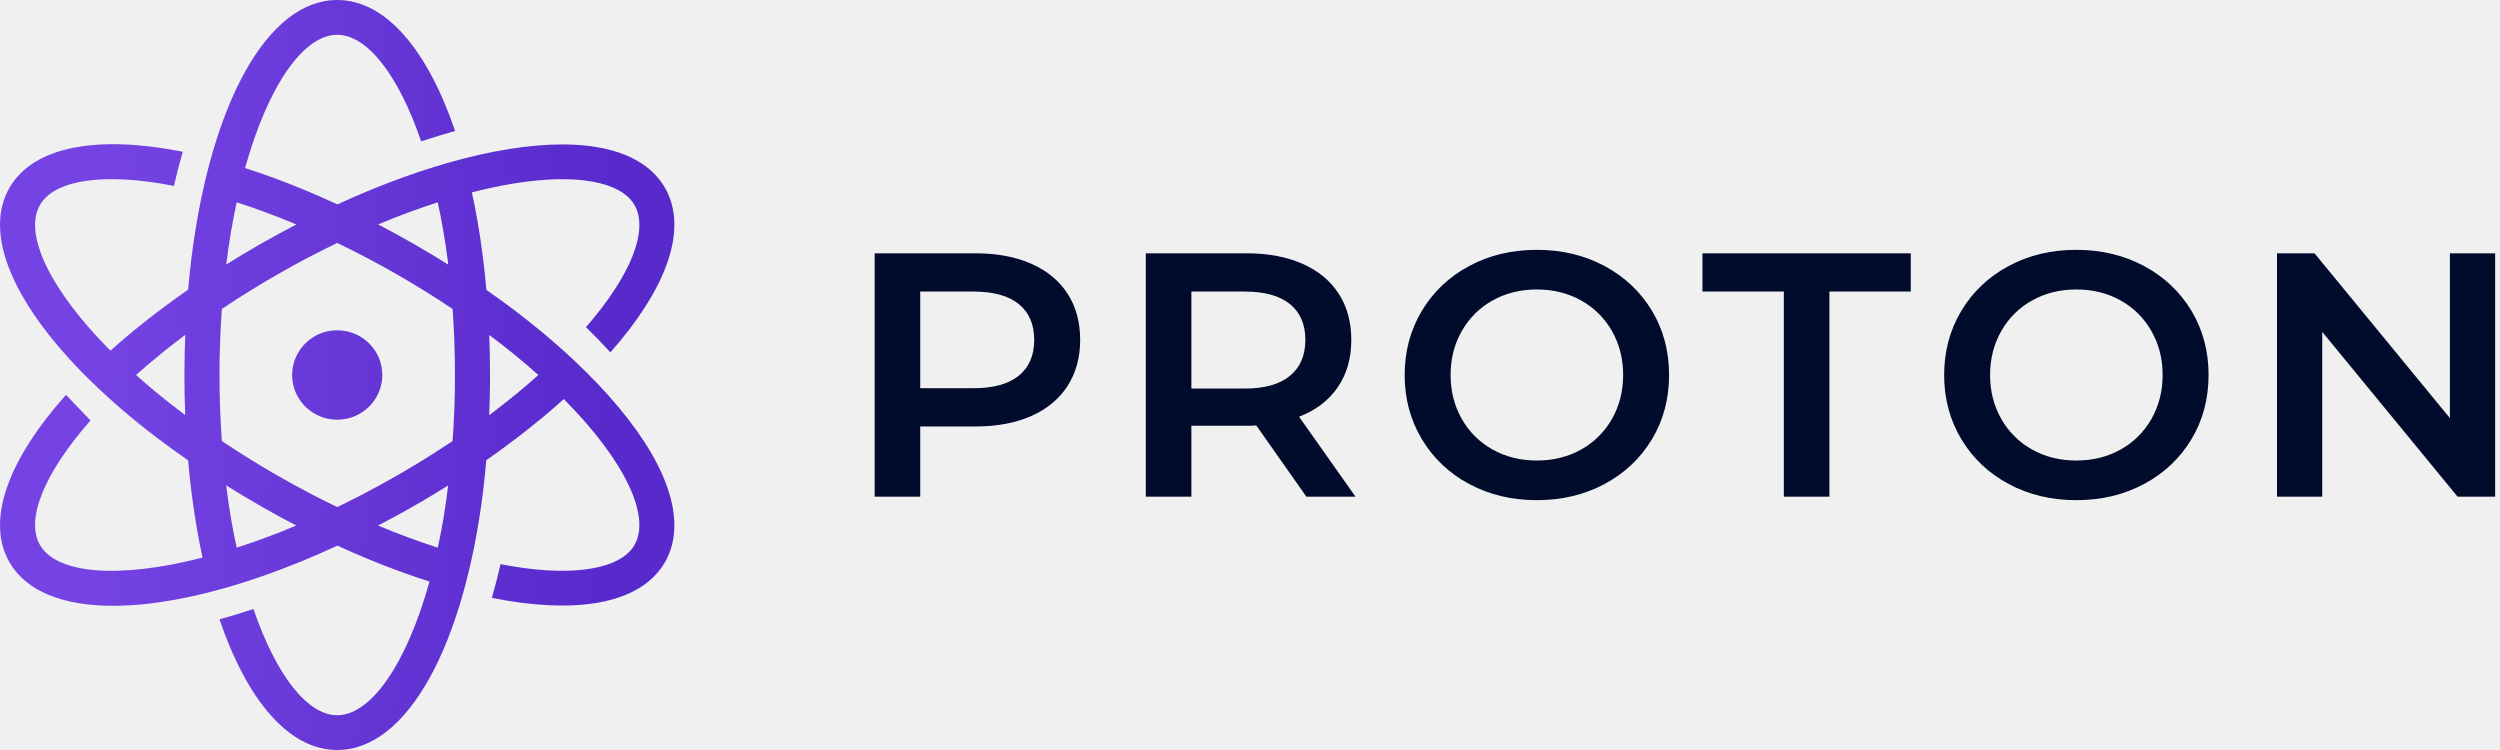
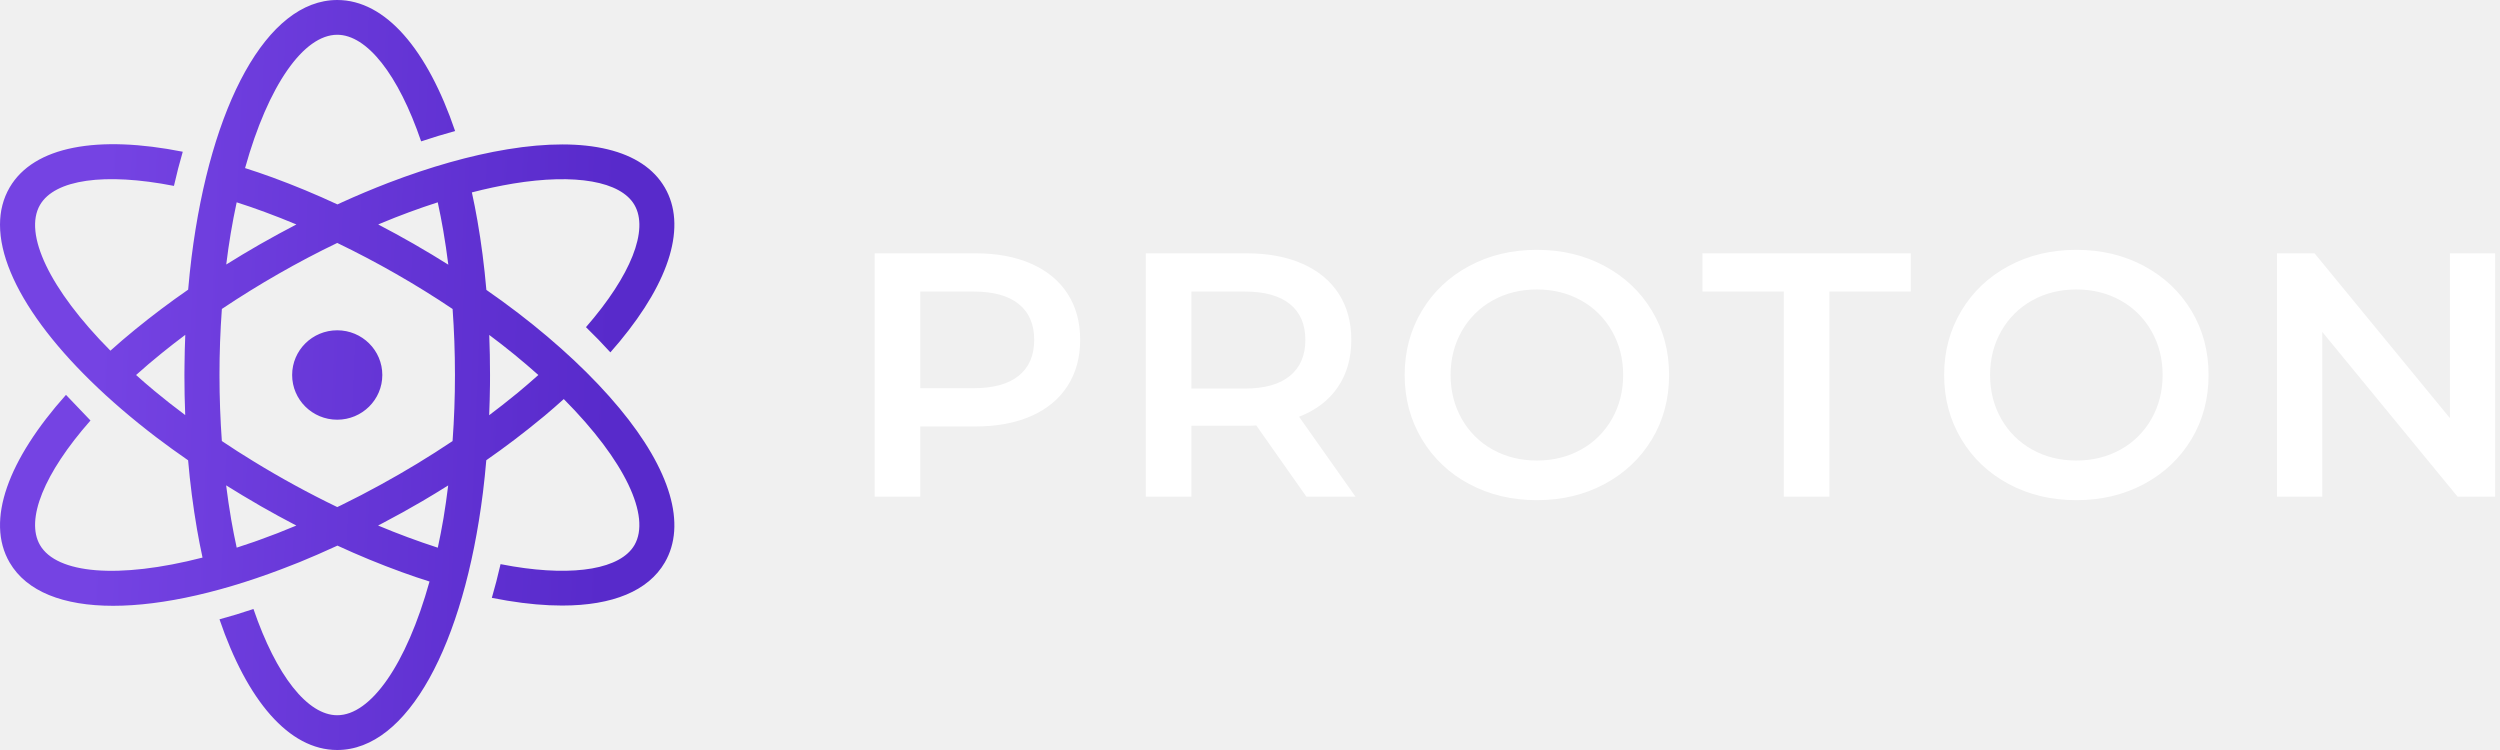
<svg xmlns="http://www.w3.org/2000/svg" width="180" height="54">
  <defs>
    <linearGradient id="a" x1="14.294%" x2="90.426%" y1="50%" y2="53.538%">
      <stop offset="0%" stop-color="#7543E3" />
      <stop offset="100%" stop-color="#582ACB" />
    </linearGradient>
  </defs>
  <g fill="none" fill-rule="evenodd">
-     <path fill="#010C2C" fill-rule="nonzero" d="M66.257 35.762v-5.057h3.99c1.532 0 2.866-.25 4.002-.751 1.136-.5 2.008-1.223 2.614-2.165.606-.943.909-2.049.909-3.317 0-1.285-.303-2.395-.91-3.33-.605-.934-1.477-1.652-2.613-2.153-1.136-.5-2.47-.75-4.002-.75h-7.272v17.523h3.282zm3.838-7.81h-3.838v-6.96h3.838c1.431 0 2.517.3 3.258.901.74.601 1.11 1.46 1.11 2.579 0 1.118-.37 1.977-1.11 2.578-.74.6-1.827.901-3.258.901zm15.685 7.81v-5.107h4.087c.255-.002.45-.01.584-.025l3.61 5.132h3.536l-4.065-5.758c1.212-.467 2.142-1.177 2.79-2.128.648-.951.972-2.086.972-3.404 0-1.285-.303-2.395-.91-3.33-.605-.934-1.476-1.652-2.613-2.153-1.136-.5-2.47-.75-4.002-.75h-7.272v17.523h3.283zm3.838-7.786H85.78v-6.984h3.838c1.43 0 2.516.3 3.257.901.74.601 1.111 1.46 1.111 2.579 0 1.118-.37 1.981-1.111 2.59-.74.61-1.826.914-3.257.914zm21.037 8.036c1.801 0 3.426-.388 4.873-1.164 1.448-.776 2.584-1.848 3.41-3.217.824-1.368 1.236-2.912 1.236-4.631 0-1.719-.412-3.263-1.237-4.631-.825-1.369-1.961-2.44-3.409-3.217-1.447-.776-3.072-1.164-4.873-1.164-1.801 0-3.426.388-4.873 1.164-1.448.776-2.584 1.853-3.41 3.23-.824 1.376-1.236 2.916-1.236 4.618 0 1.702.412 3.242 1.237 4.619a8.66 8.66 0 003.409 3.229c1.447.776 3.072 1.164 4.873 1.164zm0-2.854c-1.178 0-2.239-.263-3.182-.788a5.737 5.737 0 01-2.222-2.203c-.538-.943-.808-1.999-.808-3.167 0-1.168.27-2.224.808-3.167a5.743 5.743 0 012.222-2.203c.943-.525 2.004-.788 3.182-.788s2.239.263 3.182.788a5.737 5.737 0 012.222 2.203c.538.943.808 1.999.808 3.167 0 1.168-.27 2.224-.808 3.167a5.743 5.743 0 01-2.222 2.203c-.943.525-2.004.788-3.182.788zm21.063 2.604v-14.77h5.858v-2.754h-15v2.754h5.859v14.77h3.283zm17.78.25c1.8 0 3.425-.388 4.873-1.164 1.448-.776 2.584-1.848 3.409-3.217.824-1.368 1.237-2.912 1.237-4.631 0-1.719-.413-3.263-1.237-4.631-.825-1.369-1.961-2.44-3.41-3.217-1.447-.776-3.071-1.164-4.873-1.164-1.8 0-3.425.388-4.873 1.164-1.448.776-2.584 1.853-3.409 3.23-.825 1.376-1.237 2.916-1.237 4.618 0 1.702.412 3.242 1.237 4.619.825 1.376 1.961 2.453 3.41 3.229 1.447.776 3.071 1.164 4.872 1.164zm0-2.854c-1.179 0-2.24-.263-3.182-.788a5.73 5.73 0 01-2.222-2.203c-.539-.943-.808-1.999-.808-3.167 0-1.168.27-2.224.808-3.167a5.737 5.737 0 012.222-2.203c.943-.525 2.003-.788 3.181-.788 1.179 0 2.24.263 3.182.788a5.73 5.73 0 012.222 2.203c.539.943.808 1.999.808 3.167 0 1.168-.27 2.224-.808 3.167a5.737 5.737 0 01-2.222 2.203c-.943.525-2.003.788-3.182.788zm17.704 2.604V23.896l9.746 11.866h2.702V18.238h-3.257v11.866l-9.747-11.866h-2.702v17.524h3.258z" />
+     <path fill="#FFF" fill-rule="nonzero" d="M66.257 35.762v-5.057h3.99c1.532 0 2.866-.25 4.002-.751 1.136-.5 2.008-1.223 2.614-2.165.606-.943.909-2.049.909-3.317 0-1.285-.303-2.395-.91-3.33-.605-.934-1.477-1.652-2.613-2.153-1.136-.5-2.47-.75-4.002-.75h-7.272v17.523h3.282zm3.838-7.81h-3.838v-6.96h3.838c1.431 0 2.517.3 3.258.901.74.601 1.11 1.46 1.11 2.579 0 1.118-.37 1.977-1.11 2.578-.74.6-1.827.901-3.258.901zm15.685 7.81v-5.107h4.087c.255-.002.45-.01.584-.025l3.61 5.132h3.536l-4.065-5.758c1.212-.467 2.142-1.177 2.79-2.128.648-.951.972-2.086.972-3.404 0-1.285-.303-2.395-.91-3.33-.605-.934-1.476-1.652-2.613-2.153-1.136-.5-2.47-.75-4.002-.75h-7.272v17.523h3.283zm3.838-7.786H85.78v-6.984h3.838c1.43 0 2.516.3 3.257.901.74.601 1.111 1.46 1.111 2.579 0 1.118-.37 1.981-1.111 2.59-.74.61-1.826.914-3.257.914zm21.037 8.036c1.801 0 3.426-.388 4.873-1.164 1.448-.776 2.584-1.848 3.41-3.217.824-1.368 1.236-2.912 1.236-4.631 0-1.719-.412-3.263-1.237-4.631-.825-1.369-1.961-2.44-3.409-3.217-1.447-.776-3.072-1.164-4.873-1.164-1.801 0-3.426.388-4.873 1.164-1.448.776-2.584 1.853-3.41 3.23-.824 1.376-1.236 2.916-1.236 4.618 0 1.702.412 3.242 1.237 4.619a8.66 8.66 0 003.409 3.229c1.447.776 3.072 1.164 4.873 1.164zm0-2.854c-1.178 0-2.239-.263-3.182-.788a5.737 5.737 0 01-2.222-2.203c-.538-.943-.808-1.999-.808-3.167 0-1.168.27-2.224.808-3.167a5.743 5.743 0 012.222-2.203c.943-.525 2.004-.788 3.182-.788s2.239.263 3.182.788a5.737 5.737 0 012.222 2.203c.538.943.808 1.999.808 3.167 0 1.168-.27 2.224-.808 3.167a5.743 5.743 0 01-2.222 2.203c-.943.525-2.004.788-3.182.788zm21.063 2.604v-14.77h5.858v-2.754h-15v2.754h5.859v14.77h3.283zm17.78.25c1.8 0 3.425-.388 4.873-1.164 1.448-.776 2.584-1.848 3.409-3.217.824-1.368 1.237-2.912 1.237-4.631 0-1.719-.413-3.263-1.237-4.631-.825-1.369-1.961-2.44-3.41-3.217-1.447-.776-3.071-1.164-4.873-1.164-1.8 0-3.425.388-4.873 1.164-1.448.776-2.584 1.853-3.409 3.23-.825 1.376-1.237 2.916-1.237 4.618 0 1.702.412 3.242 1.237 4.619.825 1.376 1.961 2.453 3.41 3.229 1.447.776 3.071 1.164 4.872 1.164zm0-2.854c-1.179 0-2.24-.263-3.182-.788a5.73 5.73 0 01-2.222-2.203c-.539-.943-.808-1.999-.808-3.167 0-1.168.27-2.224.808-3.167a5.737 5.737 0 012.222-2.203c.943-.525 2.003-.788 3.181-.788 1.179 0 2.24.263 3.182.788a5.73 5.73 0 012.222 2.203c.539.943.808 1.999.808 3.167 0 1.168-.27 2.224-.808 3.167a5.737 5.737 0 01-2.222 2.203c-.943.525-2.003.788-3.182.788zm17.704 2.604V23.896l9.746 11.866h2.702V18.238h-3.257v11.866l-9.747-11.866h-2.702v17.524h3.258z" />
    <path fill="url(#a)" d="M24.28 0c3.492 0 6.504 3.594 8.488 9.434-.8.222-1.62.468-2.446.744-1.648-4.832-3.91-7.675-6.042-7.675-2.403 0-4.966 3.606-6.635 9.599.652.209 1.31.43 1.982.676a60.24 60.24 0 014.669 1.94l.273-.127a61.773 61.773 0 013.397-1.428c3.006-1.15 5.91-1.977 8.568-2.413 5.725-.944 9.75.032 11.33 2.75 1.584 2.718.426 6.662-3.26 11.104-.214.254-.43.511-.657.765a39.966 39.966 0 00-1.757-1.813c3.254-3.74 4.534-7.01 3.489-8.804-.99-1.699-4.25-2.271-8.73-1.535a34.61 34.61 0 00-2.974.636c.145.665.282 1.344.402 2.047.276 1.573.49 3.238.642 4.972a60.752 60.752 0 012.294 1.672c2.893 2.22 5.378 4.549 7.29 6.852 3.687 4.442 4.845 8.386 3.261 11.104-1.187 2.042-3.755 3.1-7.387 3.1-1.201 0-2.518-.114-3.943-.35-.368-.06-.743-.129-1.122-.204.227-.776.437-1.588.628-2.428.306.06.61.114.909.165 4.477.736 7.74.164 8.73-1.535 1.2-2.063-.675-6.077-5.087-10.515a50.91 50.91 0 01-1.363 1.189c-.07.057-.141.118-.21.171a59.738 59.738 0 01-4.006 3.043 61.863 61.863 0 01-.24 2.314C33.397 46.45 29.342 54 24.28 54c-3.484 0-6.493-3.583-8.477-9.409a42.134 42.134 0 002.446-.744c1.648 4.817 3.903 7.65 6.031 7.65 2.403 0 4.973-3.618 6.645-9.627a45.086 45.086 0 01-1.984-.673 59.786 59.786 0 01-4.647-1.913l-.1.047c-.884.407-1.754.786-2.612 1.137-.134.053-.263.107-.393.154-4.942 1.974-9.455 2.996-13.044 2.996-3.575 0-6.226-1.015-7.452-3.118-1.754-3.011-.094-7.42 4.058-12.07l1.764 1.846c-3.359 3.812-4.693 7.152-3.633 8.972 1.2 2.062 5.631 2.46 11.7.898a49.983 49.983 0 01-.398-2.042 59.45 59.45 0 01-.64-4.962 65.204 65.204 0 01-2.29-1.657C4.22 26.12 0 20.423 0 16.182c0-.98.227-1.88.693-2.682 1.745-2.993 6.38-3.784 12.466-2.575-.23.787-.444 1.61-.635 2.46-5.003-.98-8.585-.454-9.642 1.367-1.2 2.06.669 6.066 5.068 10.497.564-.507 1.15-1.01 1.764-1.51a60.492 60.492 0 013.833-2.885c.07-.787.147-1.565.243-2.319C15.168 7.545 19.223 0 24.28 0zm7.99 34.95a73.86 73.86 0 01-1.85 1.126 69.86 69.86 0 01-2.872 1.592c-.109.058-.218.111-.327.169a53.948 53.948 0 004.301 1.597c.148-.685.285-1.392.41-2.124.128-.76.237-1.553.338-2.36zm-15.988-.004c.106.848.228 1.672.365 2.468.12.696.253 1.365.395 2.017.408-.13.82-.268 1.24-.415.126-.043.255-.09.382-.136a48.231 48.231 0 002.647-1.03l.025-.01a73.833 73.833 0 01-2.557-1.395c-.043-.025-.09-.05-.133-.079a73.144 73.144 0 01-2.364-1.42zm8-17.455a65.378 65.378 0 00-4.24 2.232 67.93 67.93 0 00-4.067 2.521A64.73 64.73 0 0015.803 27c0 1.646.061 3.23.17 4.754.737.494 1.495.984 2.287 1.465a68.399 68.399 0 006.022 3.29l.272-.129a65.632 65.632 0 002.85-1.48 67.58 67.58 0 005.181-3.143A64.931 64.931 0 0032.757 27c0-1.645-.06-3.23-.17-4.753a66.234 66.234 0 00-4.068-2.524 67.98 67.98 0 00-4.238-2.232zm-.002 6.29c1.793 0 3.247 1.441 3.247 3.219 0 1.778-1.454 3.219-3.247 3.219S21.034 28.778 21.034 27c0-1.778 1.453-3.219 3.246-3.219zm10.946.335c.037.945.056 1.907.056 2.884 0 .236 0 .472-.003.708-.008.74-.03 1.466-.059 2.187.65-.488 1.274-.976 1.87-1.465l.22-.178c.504-.42.987-.836 1.451-1.252a51.598 51.598 0 00-3.535-2.884zm-21.886-.007c-.584.438-1.149.876-1.689 1.314-.65.524-1.267 1.05-1.854 1.578.426.381.867.764 1.328 1.147.696.58 1.437 1.159 2.21 1.737A73.77 73.77 0 0113.278 27c0-.236 0-.472.007-.705.005-.738.027-1.465.055-2.186zm18.178-9.542a51.46 51.46 0 00-4.067 1.501l-.22.093c.845.441 1.696.906 2.55 1.394.043.025.09.05.134.079.806.46 1.59.938 2.363 1.423a53.885 53.885 0 00-.365-2.47 50.997 50.997 0 00-.395-2.02zm-14.478 0a49.687 49.687 0 00-.751 4.478c.77-.482 1.562-.958 2.375-1.425l.115-.065a73.19 73.19 0 012.561-1.394 55.197 55.197 0 00-2.28-.898 44.692 44.692 0 00-2.02-.696z" />
  </g>
</svg>
